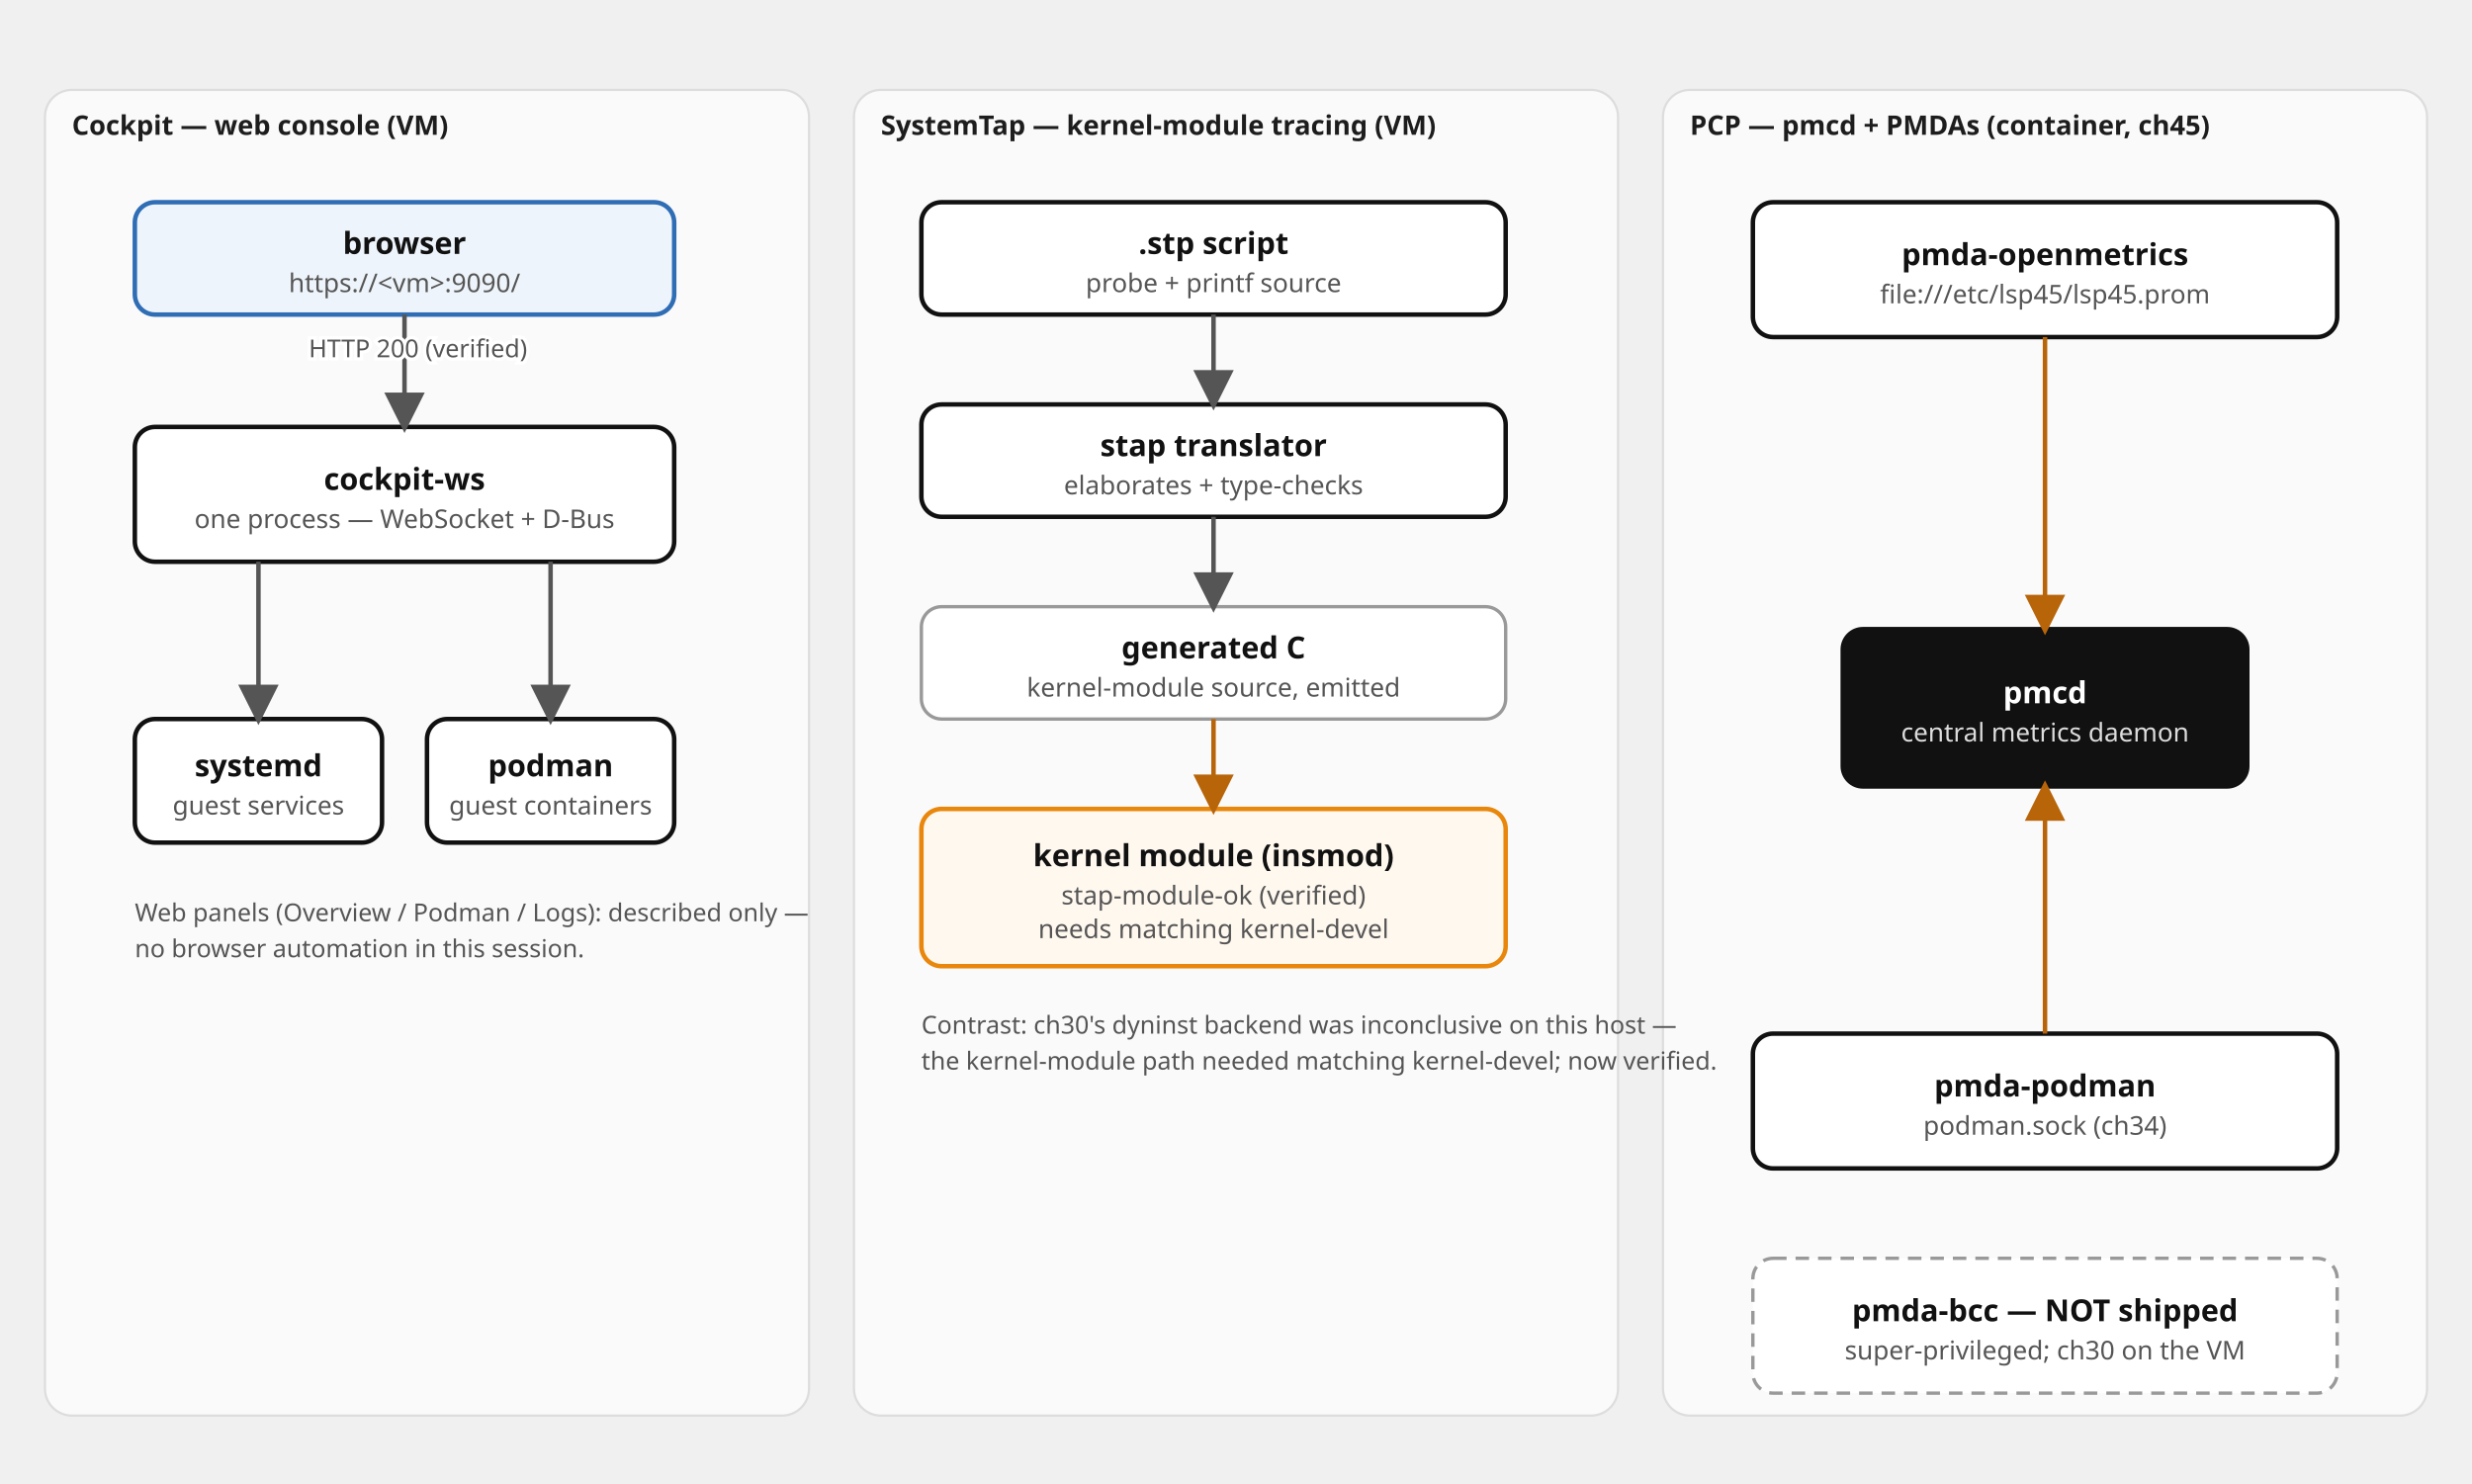
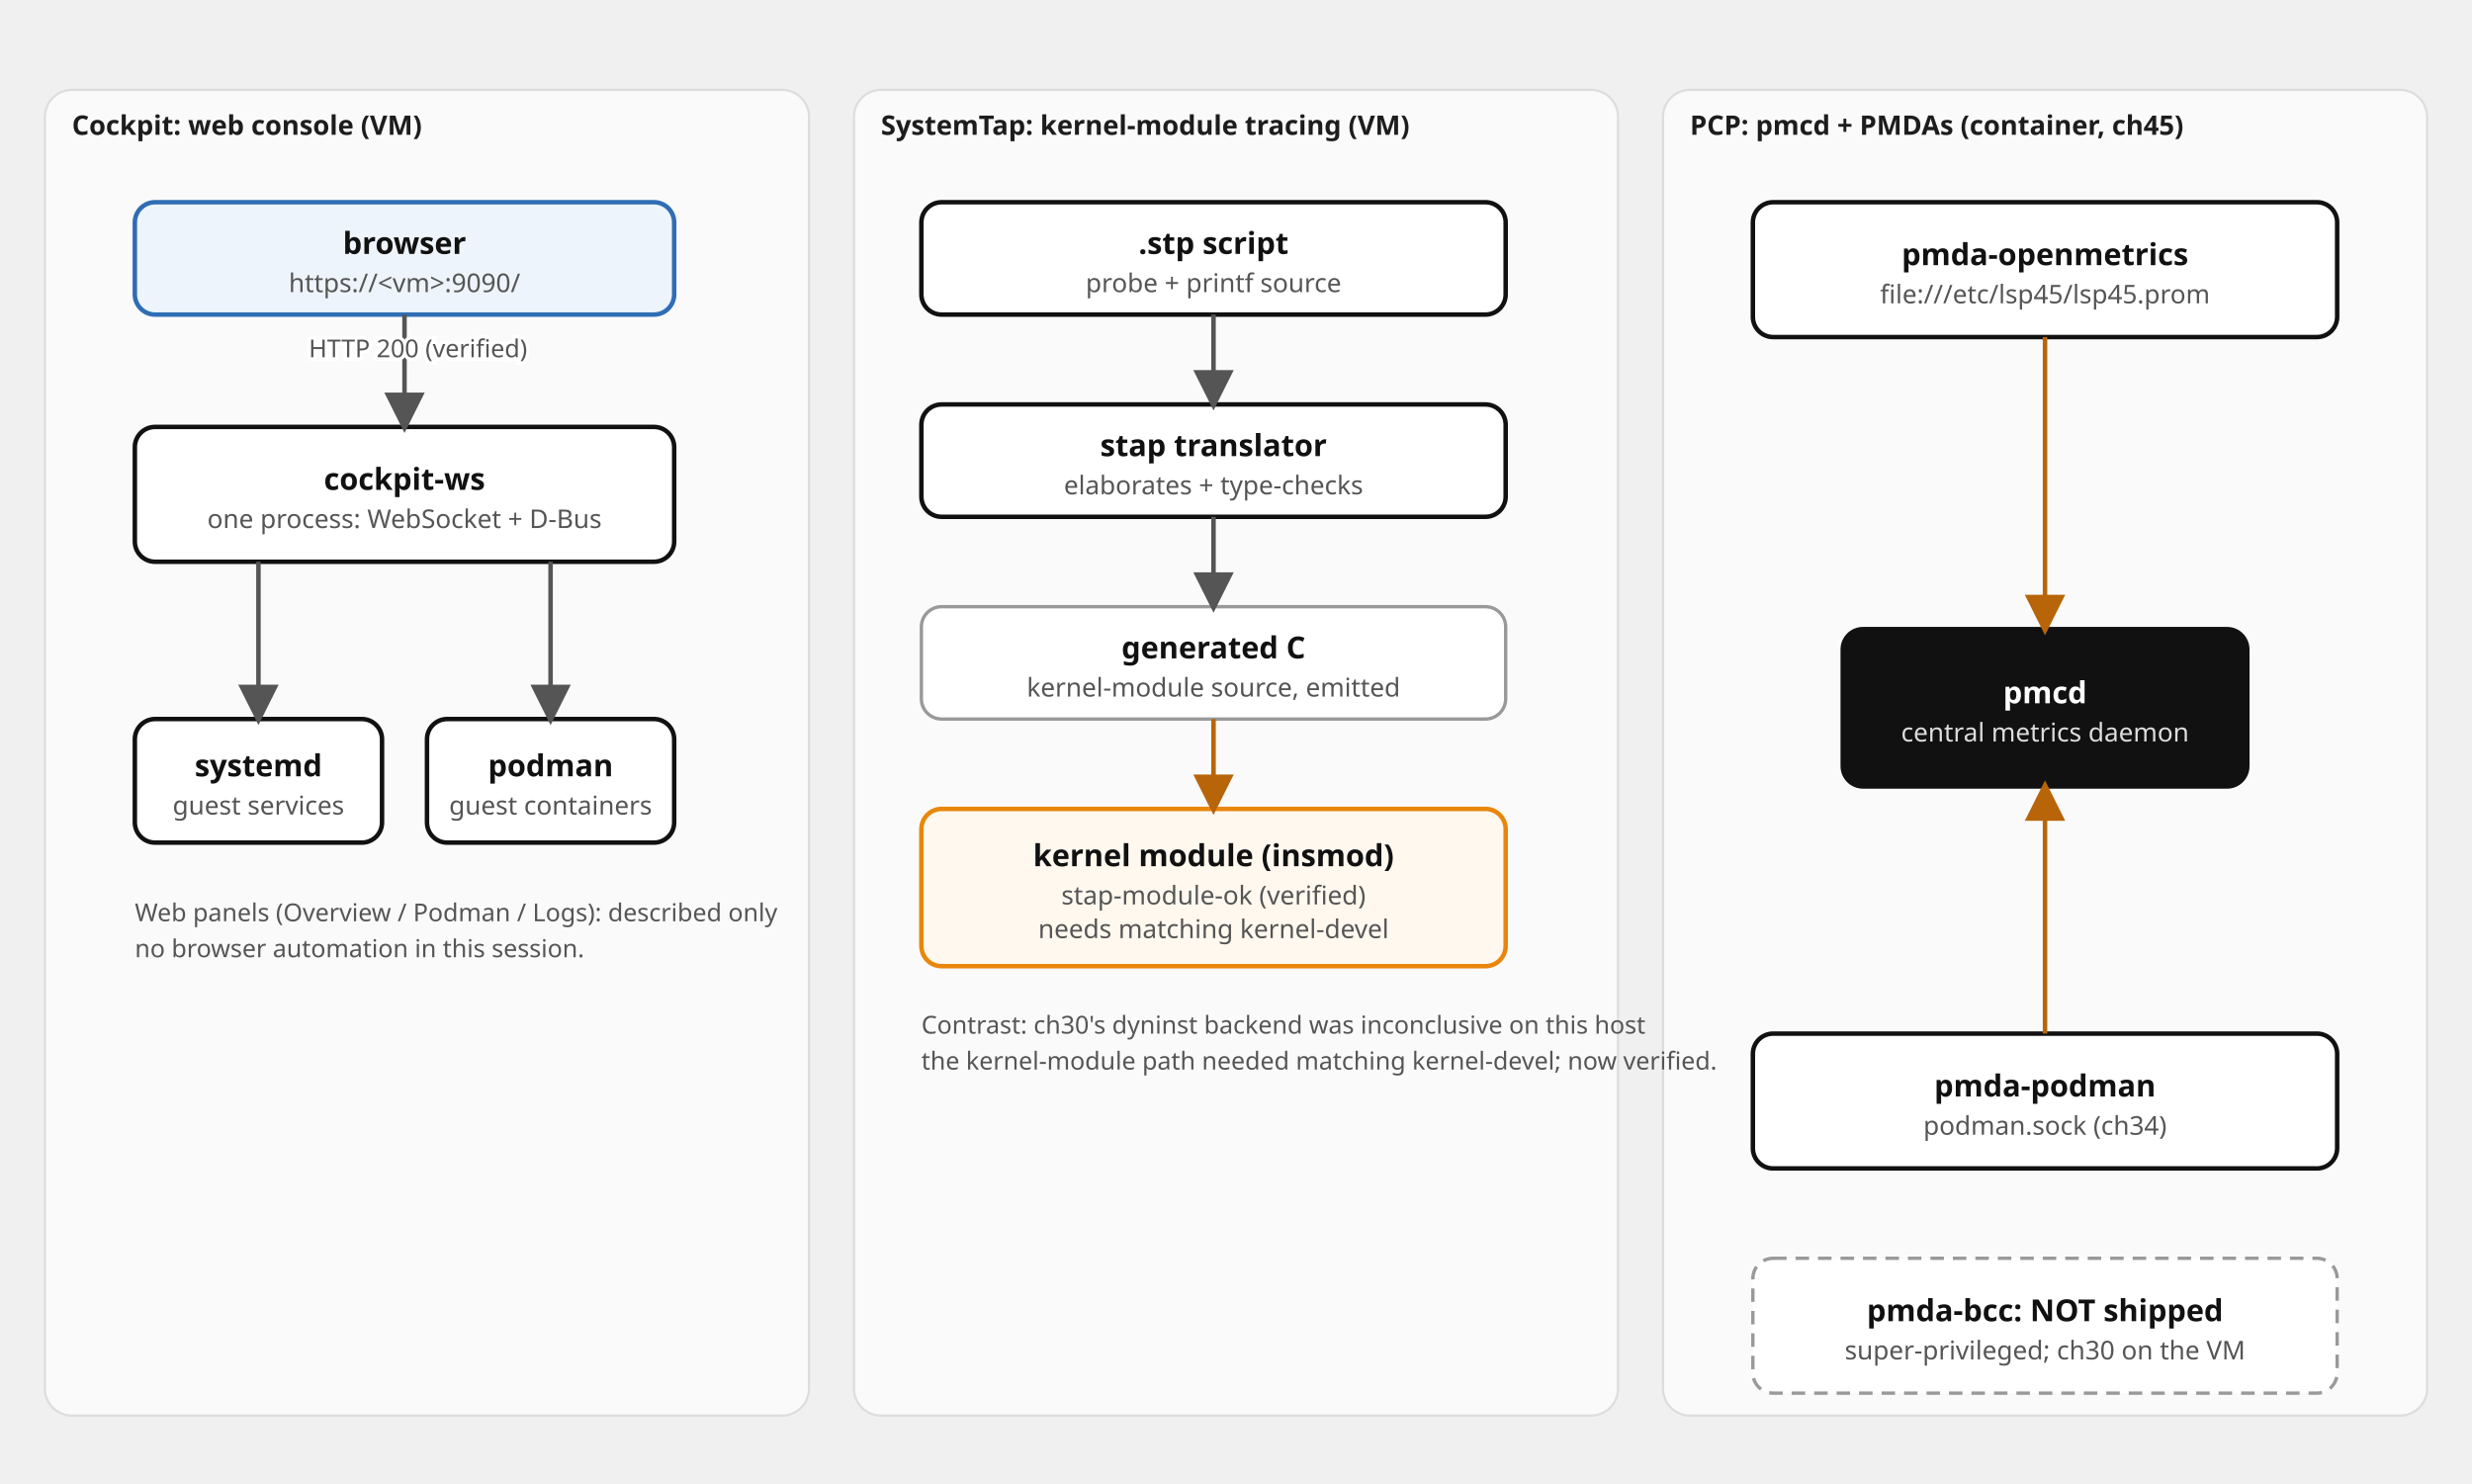
<svg xmlns="http://www.w3.org/2000/svg" viewBox="0 0 1100 660" font-family="'Red Hat Text', system-ui, sans-serif" role="img">
  <defs>
    <marker id="a" viewBox="0 0 10 10" refX="8.5" refY="5" markerWidth="9" markerHeight="9" orient="auto-start-reverse">
      <path d="M0,0 L10,5 L0,10 z" fill="#555" />
    </marker>
    <marker id="am" viewBox="0 0 10 10" refX="8.5" refY="5" markerWidth="9" markerHeight="9" orient="auto-start-reverse">
      <path d="M0,0 L10,5 L0,10 z" fill="#b8650a" />
    </marker>
  </defs>
  <rect x="20" y="40" width="340" height="590" rx="12" fill="#fafafa" stroke="#ddd" />
-   <text x="32" y="60" font-size="12" font-weight="700" fill="#1d1d1d">Cockpit — web console (VM)</text>
+   <text x="32" y="60" font-size="12" font-weight="700" fill="#1d1d1d">Cockpit: web console (VM)</text>
  <rect x="380" y="40" width="340" height="590" rx="12" fill="#fafafa" stroke="#ddd" />
-   <text x="392" y="60" font-size="12" font-weight="700" fill="#1d1d1d">SystemTap — kernel-module tracing (VM)</text>
+   <text x="392" y="60" font-size="12" font-weight="700" fill="#1d1d1d">SystemTap: kernel-module tracing (VM)</text>
  <rect x="740" y="40" width="340" height="590" rx="12" fill="#fafafa" stroke="#ddd" />
-   <text x="752" y="60" font-size="12" font-weight="700" fill="#1d1d1d">PCP — pmcd + PMDAs (container, ch45)</text>
+   <text x="752" y="60" font-size="12" font-weight="700" fill="#1d1d1d">PCP: pmcd + PMDAs (container, ch45)</text>
  <rect x="60" y="90" width="240" height="50" rx="9" fill="#eef4fb" stroke="#2f6db5" stroke-width="2" />
  <text x="180.0" y="113.0" font-size="13.5" font-weight="700" fill="#111111" text-anchor="middle">browser</text>
  <text x="180.0" y="130.0" font-size="11.5" fill="#555555" text-anchor="middle">https://&lt;vm&gt;:9090/</text>
  <rect x="60" y="190" width="240" height="60" rx="9" fill="#ffffff" stroke="#111111" stroke-width="2" />
  <text x="180.0" y="218.0" font-size="13.5" font-weight="700" fill="#111111" text-anchor="middle">cockpit-ws</text>
-   <text x="180.0" y="235.0" font-size="11.5" fill="#555555" text-anchor="middle">one process — WebSocket + D-Bus</text>
+   <text x="180.0" y="235.0" font-size="11.5" fill="#555555" text-anchor="middle">one process: WebSocket + D-Bus</text>
  <rect x="60" y="320" width="110" height="55" rx="9" fill="#ffffff" stroke="#111111" stroke-width="2" />
  <text x="115.0" y="345.5" font-size="13.5" font-weight="700" fill="#111111" text-anchor="middle">systemd</text>
  <text x="115.0" y="362.5" font-size="11.5" fill="#555555" text-anchor="middle">guest services</text>
  <rect x="190" y="320" width="110" height="55" rx="9" fill="#ffffff" stroke="#111111" stroke-width="2" />
  <text x="245.0" y="345.5" font-size="13.5" font-weight="700" fill="#111111" text-anchor="middle">podman</text>
  <text x="245.0" y="362.5" font-size="11.5" fill="#555555" text-anchor="middle">guest containers</text>
  <rect x="410" y="90" width="260" height="50" rx="9" fill="#ffffff" stroke="#111111" stroke-width="2" />
  <text x="540.0" y="113.0" font-size="13.5" font-weight="700" fill="#111111" text-anchor="middle">.stp script</text>
  <text x="540.0" y="130.0" font-size="11.5" fill="#555555" text-anchor="middle">probe + printf source</text>
  <rect x="410" y="180" width="260" height="50" rx="9" fill="#ffffff" stroke="#111111" stroke-width="2" />
  <text x="540.0" y="203.0" font-size="13.5" font-weight="700" fill="#111111" text-anchor="middle">stap translator</text>
  <text x="540.0" y="220.0" font-size="11.5" fill="#555555" text-anchor="middle">elaborates + type-checks</text>
  <rect x="410" y="270" width="260" height="50" rx="9" fill="#ffffff" stroke="#999999" stroke-width="1.5" />
  <text x="540.0" y="293.0" font-size="13.5" font-weight="700" fill="#111111" text-anchor="middle">generated C</text>
  <text x="540.0" y="310.0" font-size="11.5" fill="#555555" text-anchor="middle">kernel-module source, emitted</text>
  <rect x="410" y="360" width="260" height="70" rx="9" fill="#fff8ef" stroke="#e8870c" stroke-width="2" />
  <text x="540.0" y="385.5" font-size="13.5" font-weight="700" fill="#111111" text-anchor="middle">kernel module (insmod)</text>
  <text x="540.0" y="402.5" font-size="11.5" fill="#555555" text-anchor="middle">stap-module-ok (verified)</text>
  <text x="540.0" y="417.5" font-size="11.5" fill="#555555" text-anchor="middle">needs matching kernel-devel</text>
  <rect x="780" y="90" width="260" height="60" rx="9" fill="#ffffff" stroke="#111111" stroke-width="2" />
  <text x="910.0" y="118.0" font-size="13.5" font-weight="700" fill="#111111" text-anchor="middle">pmda-openmetrics</text>
  <text x="910.0" y="135.0" font-size="11.5" fill="#555555" text-anchor="middle">file:///etc/lsp45/lsp45.prom</text>
  <rect x="820" y="280" width="180" height="70" rx="9" fill="#111111" stroke="#111111" stroke-width="2" />
  <text x="910.0" y="313.0" font-size="13.5" font-weight="700" fill="#ffffff" text-anchor="middle">pmcd</text>
  <text x="910.0" y="330.0" font-size="11.5" fill="#dddddd" text-anchor="middle">central metrics daemon</text>
  <rect x="780" y="460" width="260" height="60" rx="9" fill="#ffffff" stroke="#111111" stroke-width="2" />
  <text x="910.0" y="488.0" font-size="13.5" font-weight="700" fill="#111111" text-anchor="middle">pmda-podman</text>
  <text x="910.0" y="505.0" font-size="11.5" fill="#555555" text-anchor="middle">podman.sock (ch34)</text>
  <rect x="780" y="560" width="260" height="60" rx="9" fill="#ffffff" stroke="#999999" stroke-width="1.5" stroke-dasharray="6 4" />
-   <text x="910.0" y="588.0" font-size="13.5" font-weight="700" fill="#111111" text-anchor="middle">pmda-bcc — NOT shipped</text>
+   <text x="910.0" y="588.0" font-size="13.5" font-weight="700" fill="#111111" text-anchor="middle">pmda-bcc: NOT shipped</text>
  <text x="910.0" y="605.0" font-size="11.5" fill="#555555" text-anchor="middle">super-privileged; ch30 on the VM</text>
  <path d="M180,140 L180,190" fill="none" stroke="#555" stroke-width="2" marker-end="url(#a)" />
  <text x="186.0" y="159.0" font-size="11" fill="#ffffff" stroke="#ffffff" stroke-width="3" paint-order="stroke" text-anchor="middle">HTTP 200 (verified)</text>
  <text x="186.0" y="159.0" font-size="11" fill="#555" text-anchor="middle">HTTP 200 (verified)</text>
  <path d="M115,250 L115,320" fill="none" stroke="#555" stroke-width="2" marker-end="url(#a)" />
  <path d="M245,250 L245,320" fill="none" stroke="#555" stroke-width="2" marker-end="url(#a)" />
  <path d="M540,140 L540,180" fill="none" stroke="#555" stroke-width="2" marker-end="url(#a)" />
  <path d="M540,230 L540,270" fill="none" stroke="#555" stroke-width="2" marker-end="url(#a)" />
  <path d="M540,320 L540,360" fill="none" stroke="#b8650a" stroke-width="2" marker-end="url(#am)" />
  <path d="M910,150 L910,280" fill="none" stroke="#b8650a" stroke-width="2" marker-end="url(#am)" />
  <path d="M910,460 L910,350" fill="none" stroke="#b8650a" stroke-width="2" marker-end="url(#am)" />
-   <text x="60" y="410" font-size="11" fill="#555555" text-anchor="start">Web panels (Overview / Podman / Logs): described only —</text>
+   <text x="60" y="410" font-size="11" fill="#555555" text-anchor="start">Web panels (Overview / Podman / Logs): described only</text>
  <text x="60" y="426" font-size="11" fill="#555555" text-anchor="start">no browser automation in this session.</text>
-   <text x="410" y="460" font-size="11" fill="#555555" text-anchor="start">Contrast: ch30's dyninst backend was inconclusive on this host —</text>
+   <text x="410" y="460" font-size="11" fill="#555555" text-anchor="start">Contrast: ch30's dyninst backend was inconclusive on this host</text>
  <text x="410" y="476" font-size="11" fill="#555555" text-anchor="start">the kernel-module path needed matching kernel-devel; now verified.</text>
</svg>
